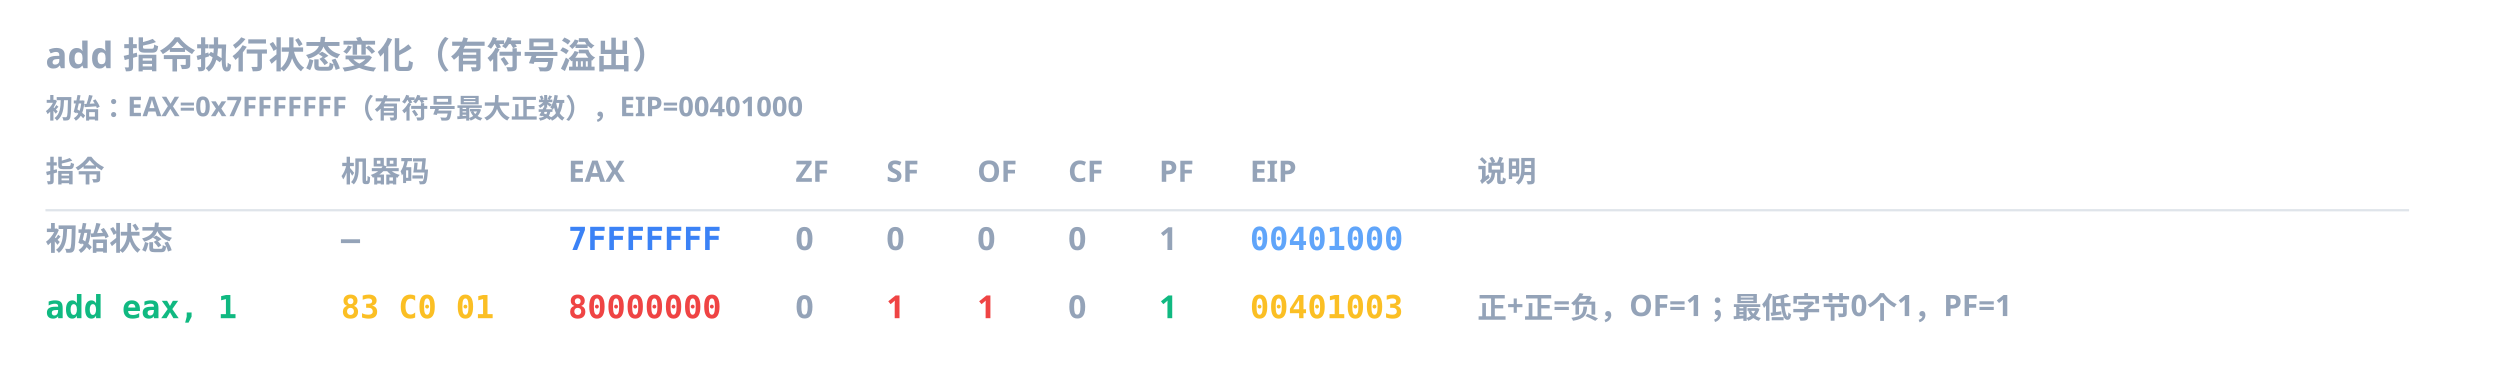
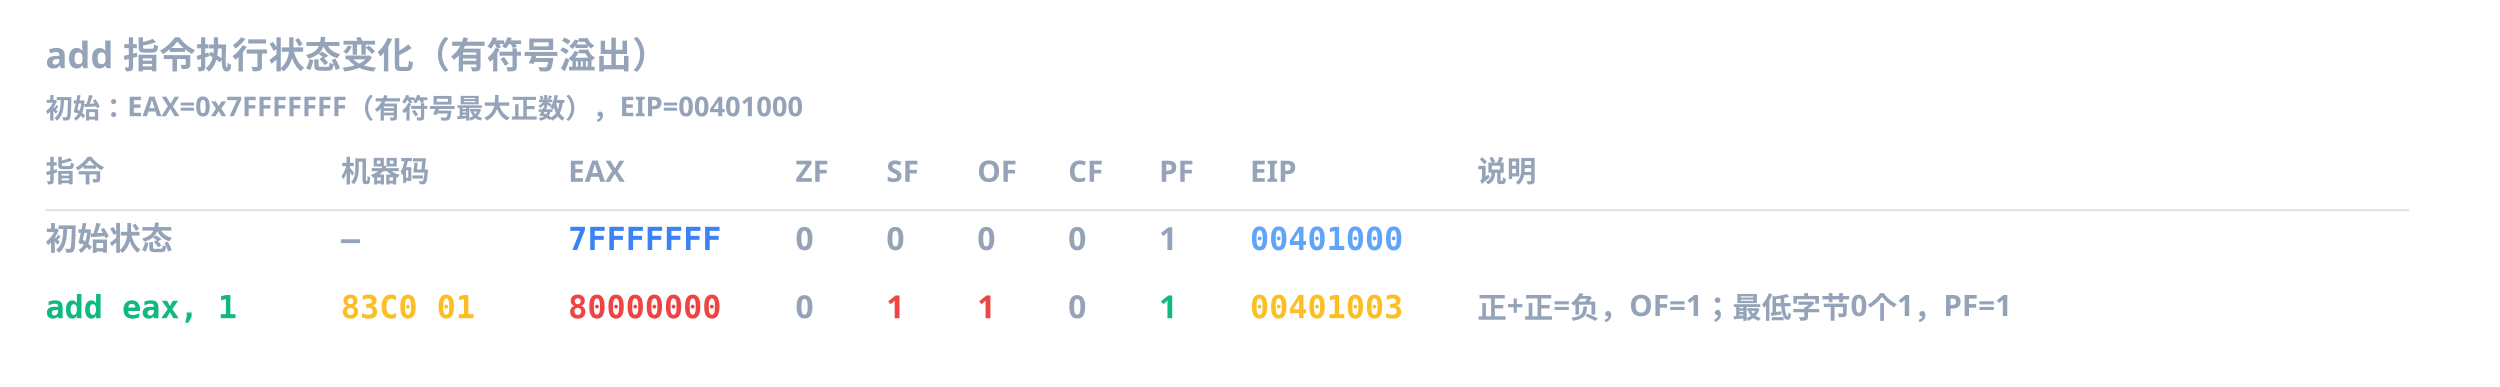
<svg xmlns="http://www.w3.org/2000/svg" viewBox="0 0 1100 170" width="100%" height="100%" font-family="'Noto Sans SC','Microsoft YaHei','PingFang SC','Hiragino Sans GB',sans-serif" font-size="14">
  <text x="20" y="30" font-size="16" font-weight="bold" fill="#94a3b8">add 指令执行状态变化（有符号溢出）</text>
  <text x="20" y="52" font-size="12" fill="#94a3b8" font-weight="bold">初始：EAX=0x7FFFFFFF（有符号最大正数），EIP=00401000</text>
  <g transform="translate(20, 80)">
    <text x="0" y="0" font-size="13" fill="#94a3b8" font-weight="bold">指令</text>
    <text x="130" y="0" font-size="13" fill="#94a3b8" font-weight="bold">机器码</text>
    <text x="230" y="0" font-size="13" fill="#94a3b8" font-weight="bold">EAX</text>
    <text x="330" y="0" font-size="13" fill="#94a3b8" font-weight="bold">ZF</text>
    <text x="370" y="0" font-size="13" fill="#94a3b8" font-weight="bold">SF</text>
    <text x="410" y="0" font-size="13" fill="#94a3b8" font-weight="bold">OF</text>
    <text x="450" y="0" font-size="13" fill="#94a3b8" font-weight="bold">CF</text>
    <text x="490" y="0" font-size="13" fill="#94a3b8" font-weight="bold">PF</text>
    <text x="530" y="0" font-size="13" fill="#94a3b8" font-weight="bold">EIP</text>
    <text x="630" y="0" font-size="13" fill="#94a3b8" font-weight="bold">说明</text>
    <rect x="0" y="12" width="1040" height="1" fill="#94a3b8" fill-opacity="0.3" />
  </g>
  <g transform="translate(20, 110)">
    <text x="0" y="0" font-family="monospace" font-size="14" fill="#94a3b8" font-weight="bold">初始状态</text>
    <text x="130" y="0" font-family="monospace" font-size="14" fill="#94a3b8" font-weight="bold">—</text>
    <text x="230" y="0" font-family="monospace" font-size="14" fill="#3b82f6" font-weight="bold">7FFFFFFF</text>
    <text x="330" y="0" font-size="14" fill="#94a3b8" font-weight="bold">0</text>
    <text x="370" y="0" font-size="14" fill="#94a3b8" font-weight="bold">0</text>
    <text x="410" y="0" font-size="14" fill="#94a3b8" font-weight="bold">0</text>
    <text x="450" y="0" font-size="14" fill="#94a3b8" font-weight="bold">0</text>
    <text x="490" y="0" font-size="14" fill="#94a3b8" font-weight="bold">1</text>
    <text x="530" y="0" font-family="monospace" font-size="14" fill="#60a5fa" font-weight="bold">00401000</text>
  </g>
  <g transform="translate(20, 140)">
    <text x="0" y="0" font-family="monospace" font-size="14" font-weight="bold" fill="#10b981">add eax, 1</text>
-     <text x="130" y="0" font-family="monospace" font-size="14" fill="#fbbf24" font-weight="bold">83 C0 01</text>
+     <text x="130" y="0" font-family="monospace" font-size="14" fill="#fbbf24" font-weight="bold">83C0 01</text>
    <text x="230" y="0" font-family="monospace" font-size="14" font-weight="bold" fill="#ef4444">80000000</text>
    <text x="330" y="0" font-size="14" fill="#94a3b8" font-weight="bold">0</text>
    <text x="370" y="0" font-size="14" font-weight="bold" fill="#ef4444">1</text>
    <text x="410" y="0" font-size="14" font-weight="bold" fill="#ef4444">1</text>
    <text x="450" y="0" font-size="14" fill="#94a3b8" font-weight="bold">0</text>
    <text x="490" y="0" font-size="14" font-weight="bold" fill="#10b981">1</text>
    <text x="530" y="0" font-family="monospace" font-size="14" fill="#fbbf24" font-weight="bold">00401003</text>
    <text x="630" y="0" font-size="13" fill="#94a3b8" font-weight="bold">正+正=负，OF=1；最低字节0个1，PF=1</text>
  </g>
</svg>
